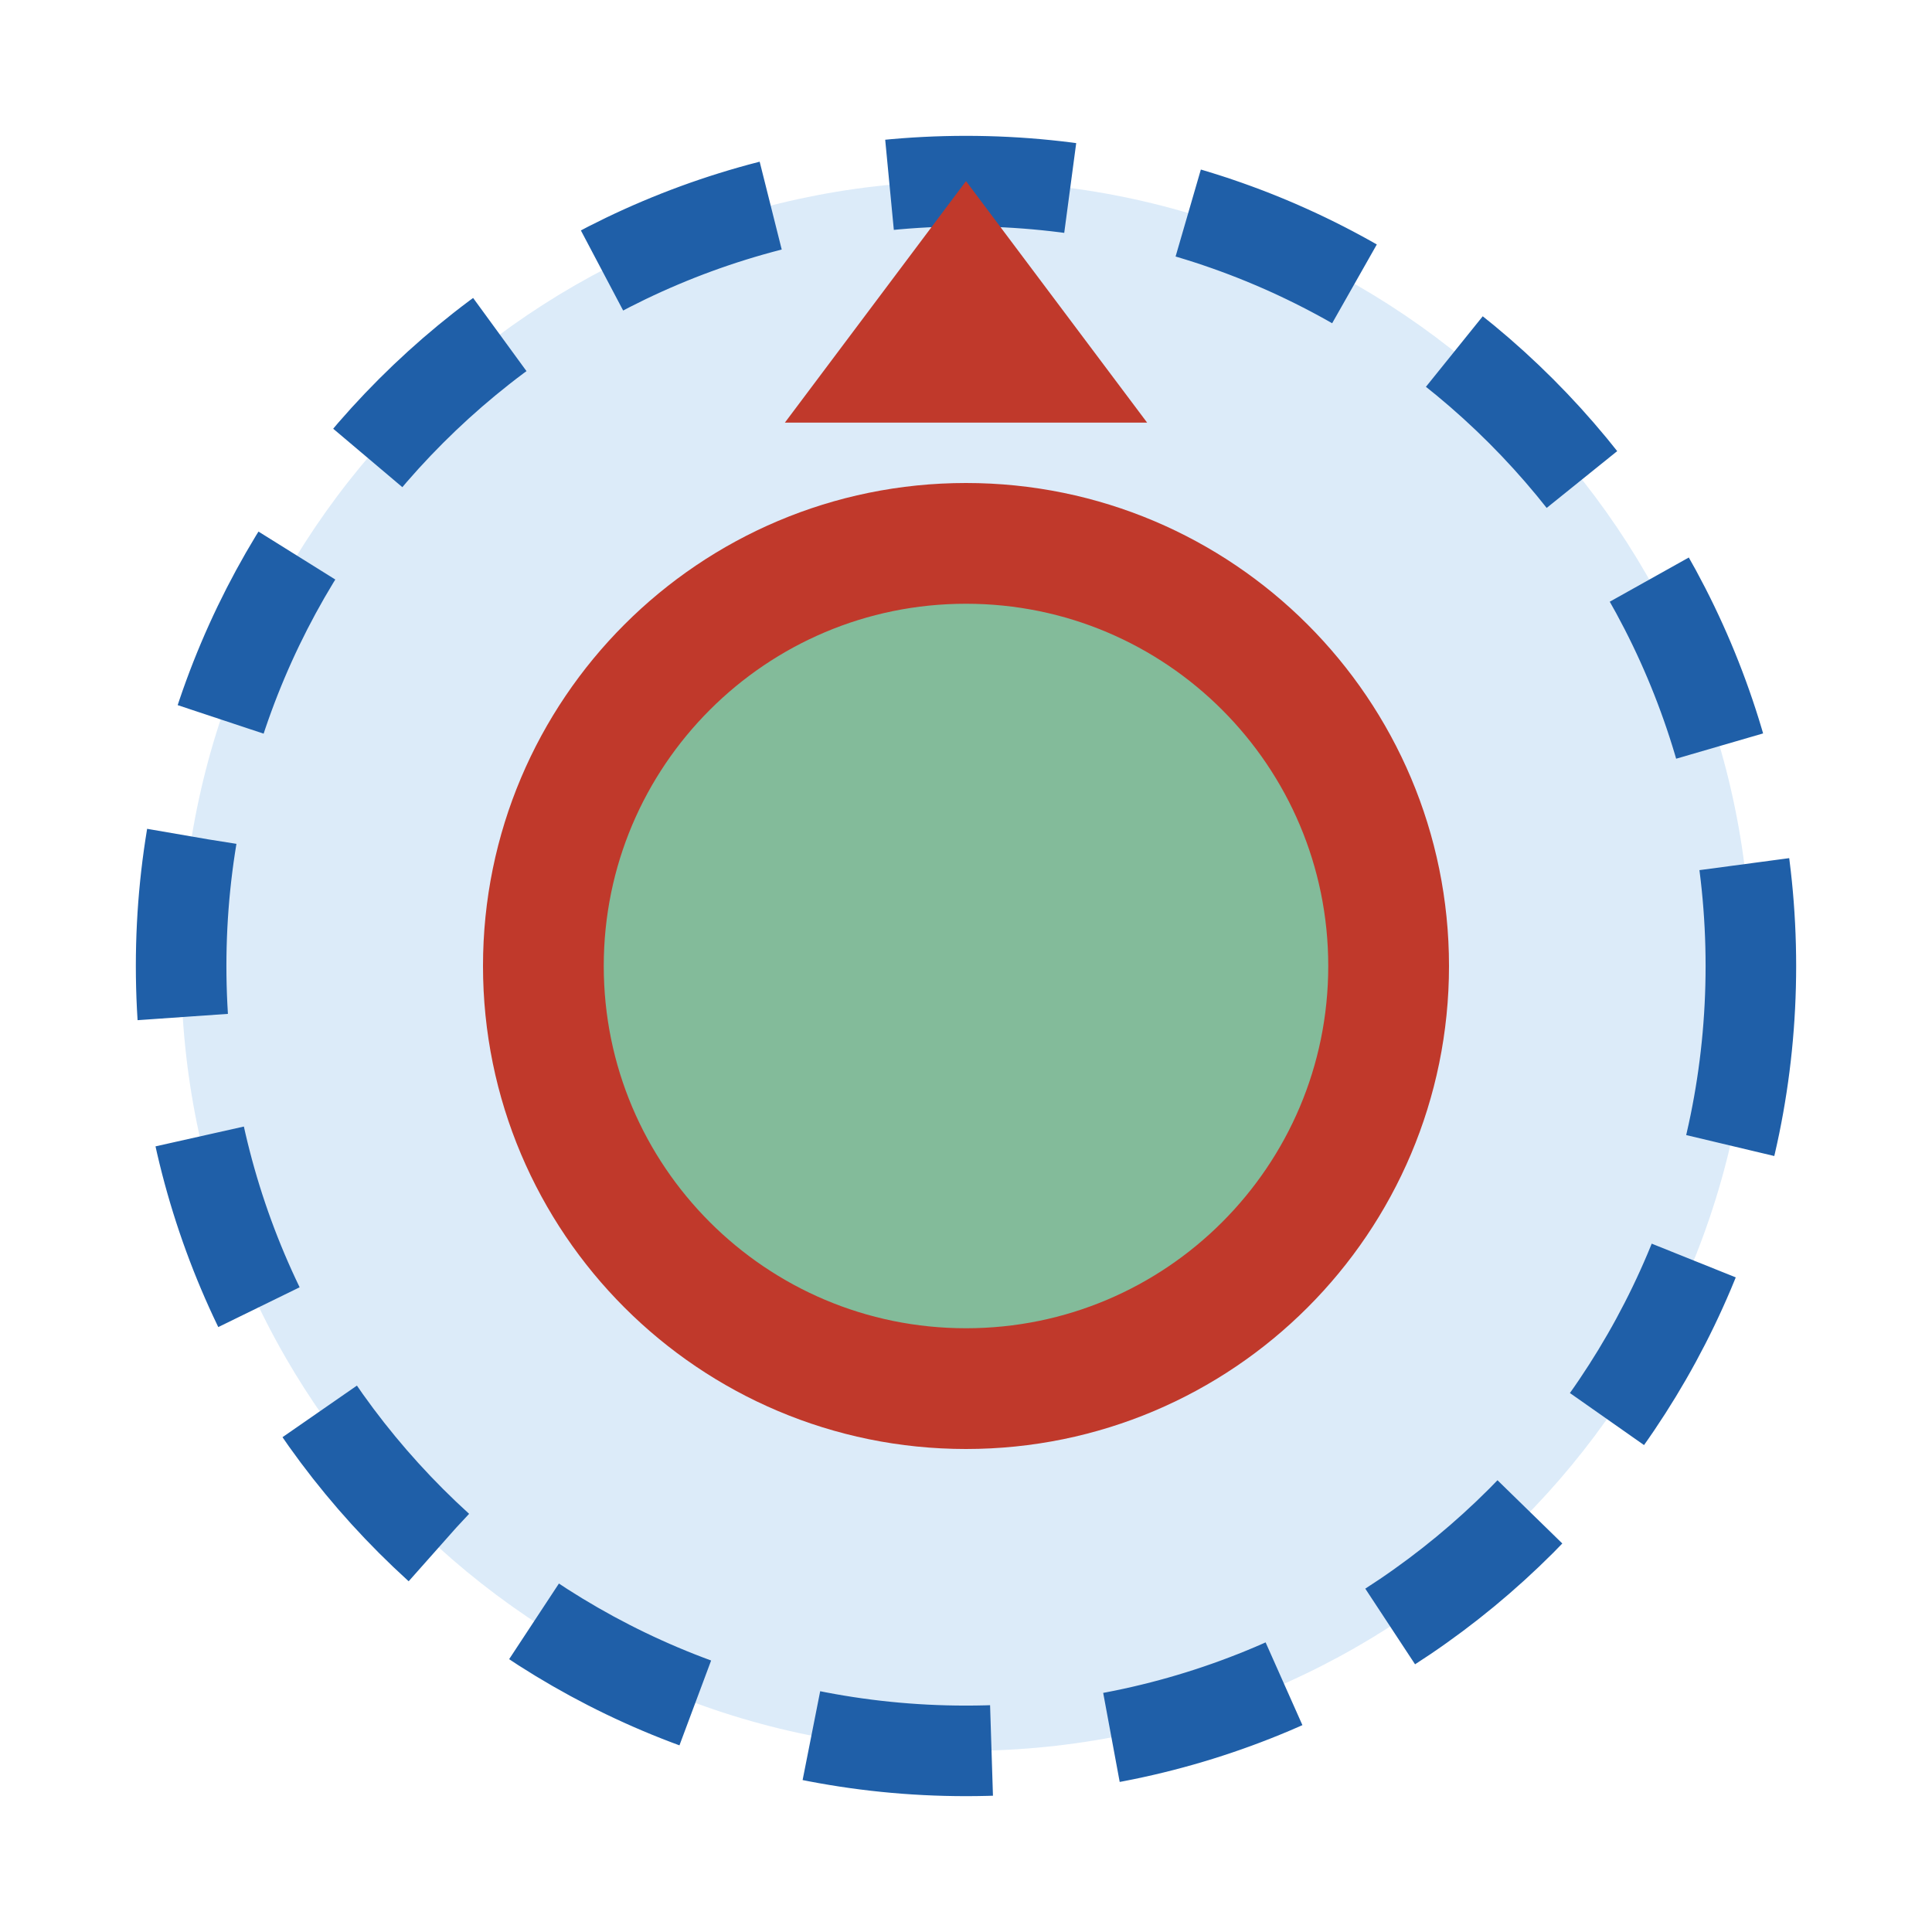
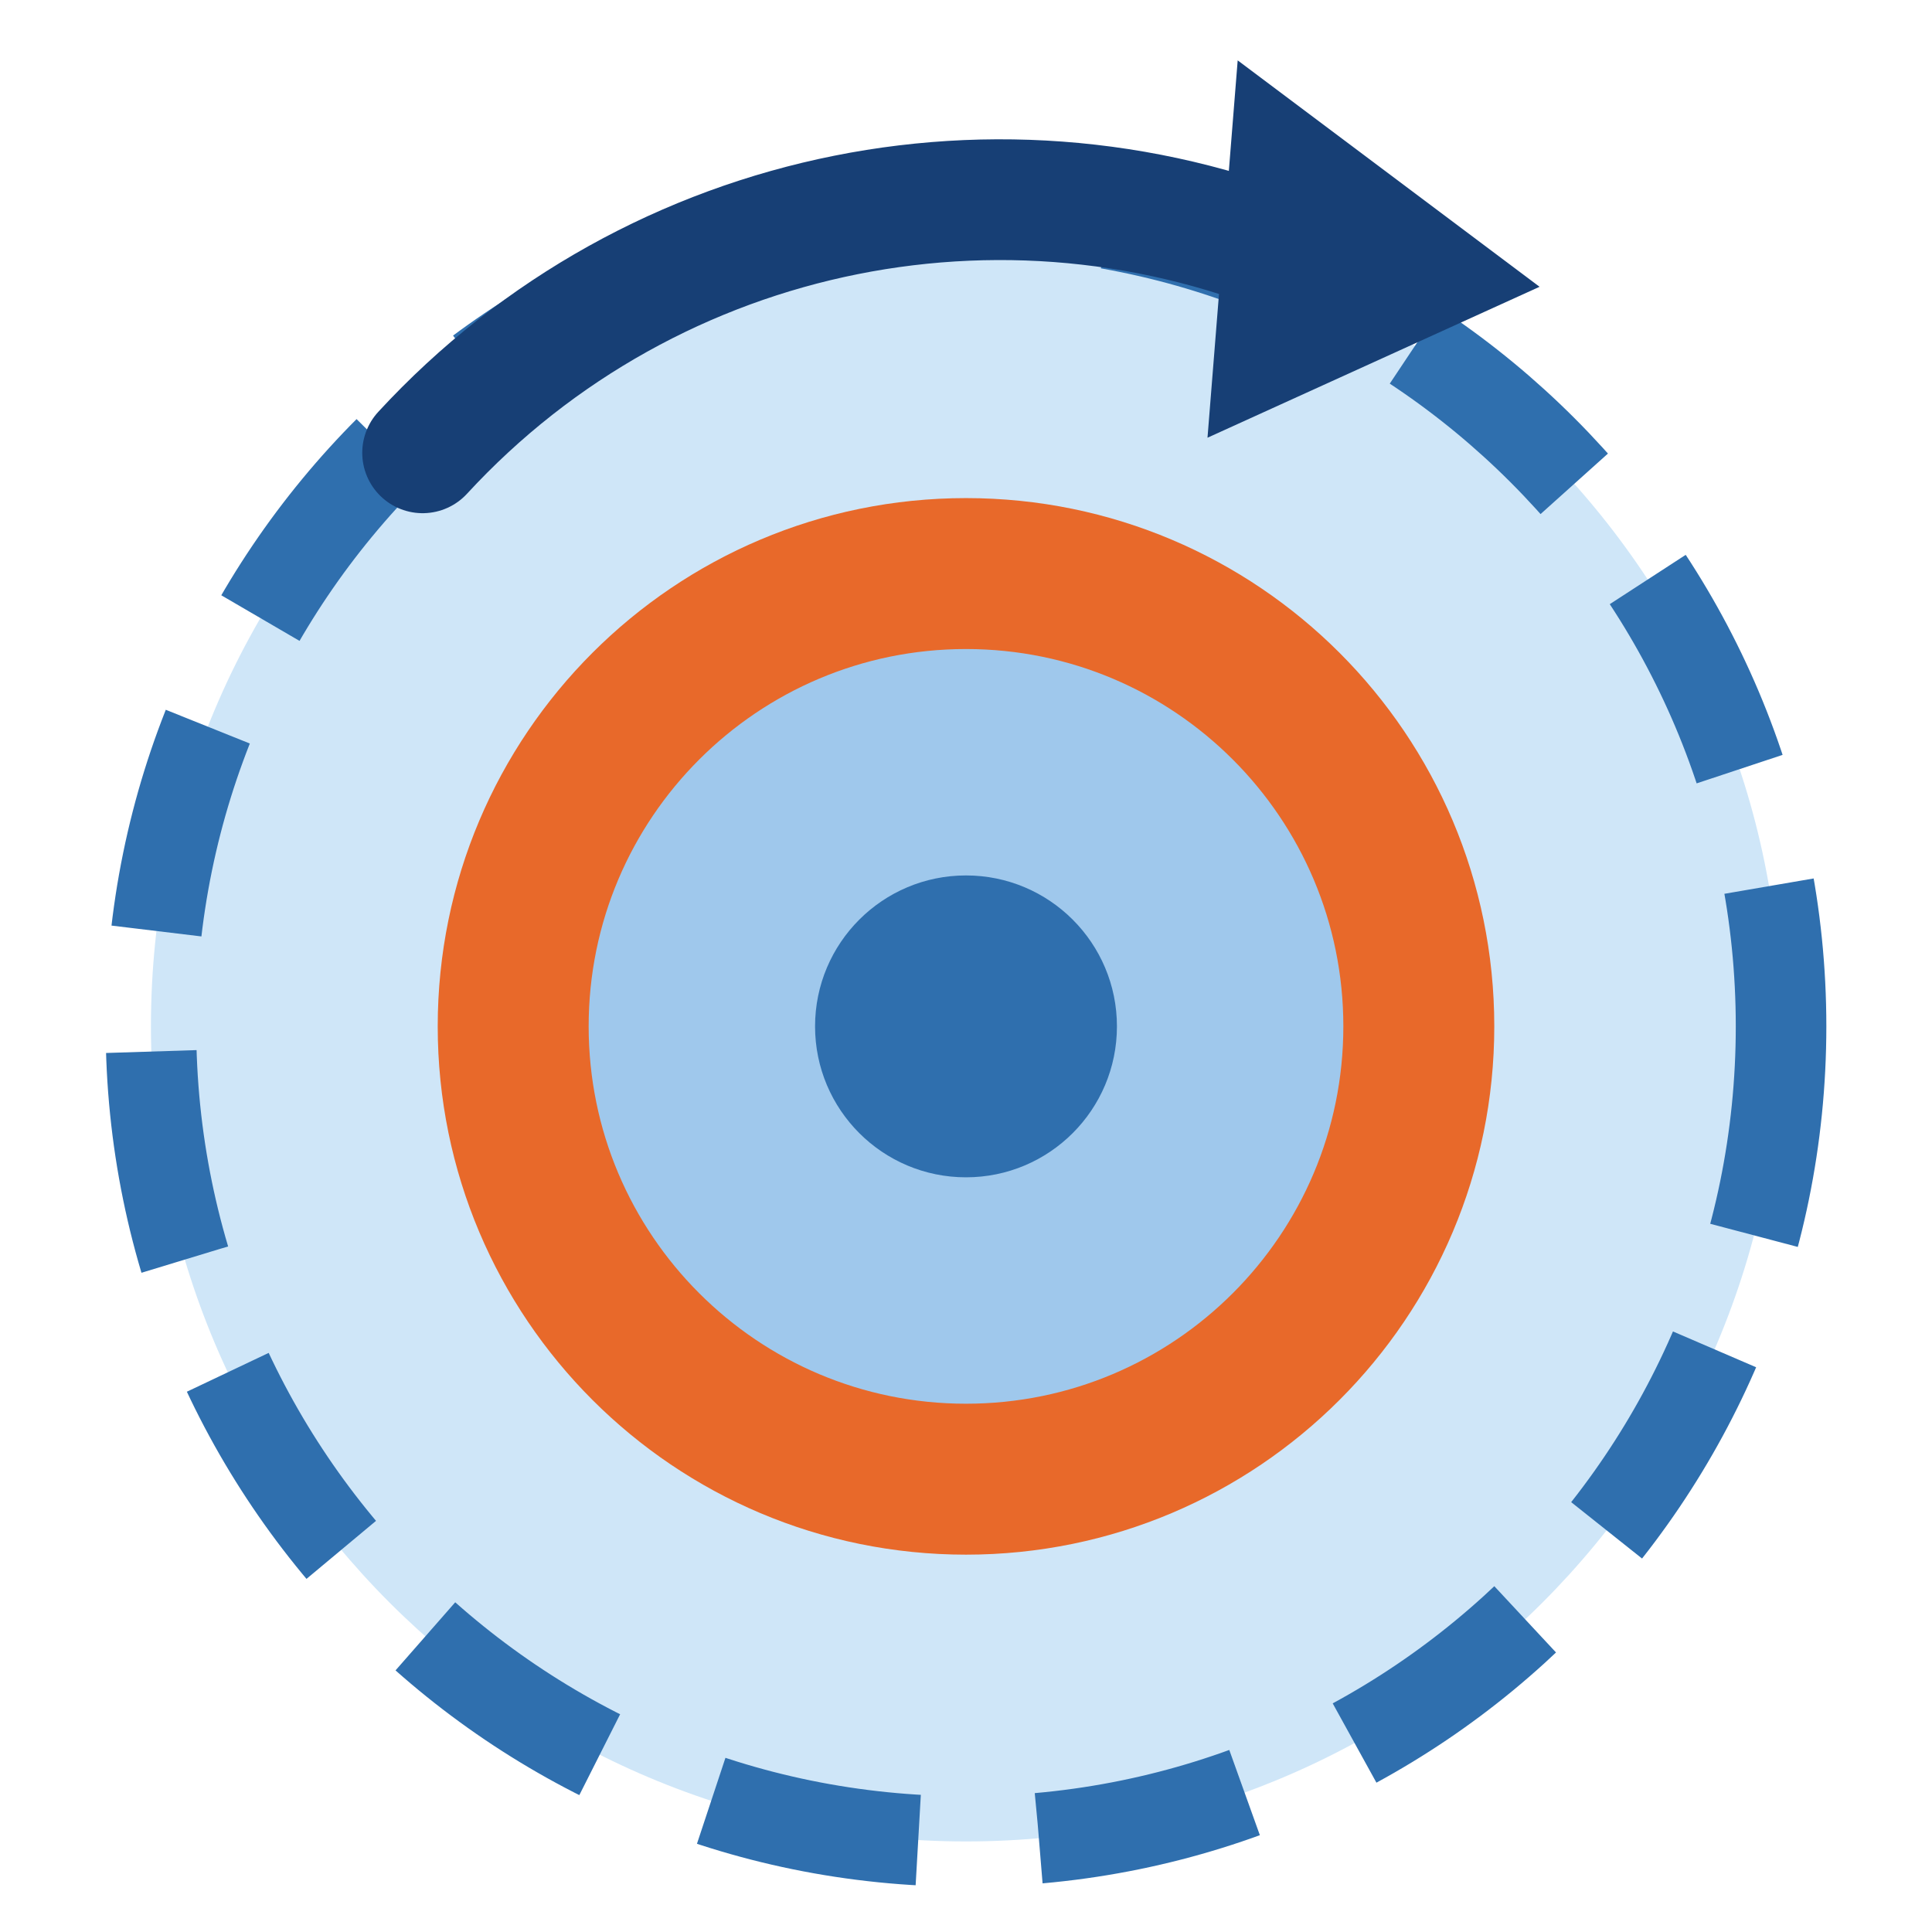
<svg xmlns="http://www.w3.org/2000/svg" width="64" height="64" viewBox="0 0 64 64">
-   <circle cx="32" cy="32" r="26" fill="#9cc5ee" fill-opacity="0.35" stroke="#1f5fa8" stroke-width="3" stroke-dasharray="6 4" />
-   <circle cx="32" cy="32" r="14" fill="#2a8c3c" fill-opacity="0.5" stroke="#c0392b" stroke-width="4" />
-   <path d="M32 6 L38 14 L26 14 Z" fill="#c0392b" />
+   <circle cx="32" cy="34" r="27" fill="#cfe6f8" stroke="#2f6fae" stroke-width="3" stroke-dasharray="7 4" />
+   <circle cx="32" cy="34" r="15" fill="#9fc8ec" stroke="#e8692a" stroke-width="5" />
+   <circle cx="32" cy="34" r="5" fill="#2f6fae" />
+   <path d="M14 15A26 26 0 0 1 44 9" fill="none" stroke="#173f75" stroke-width="4" stroke-linecap="round" />
+   <path d="M41 2l10 7.5-11 5z" fill="#173f75" />
</svg>
